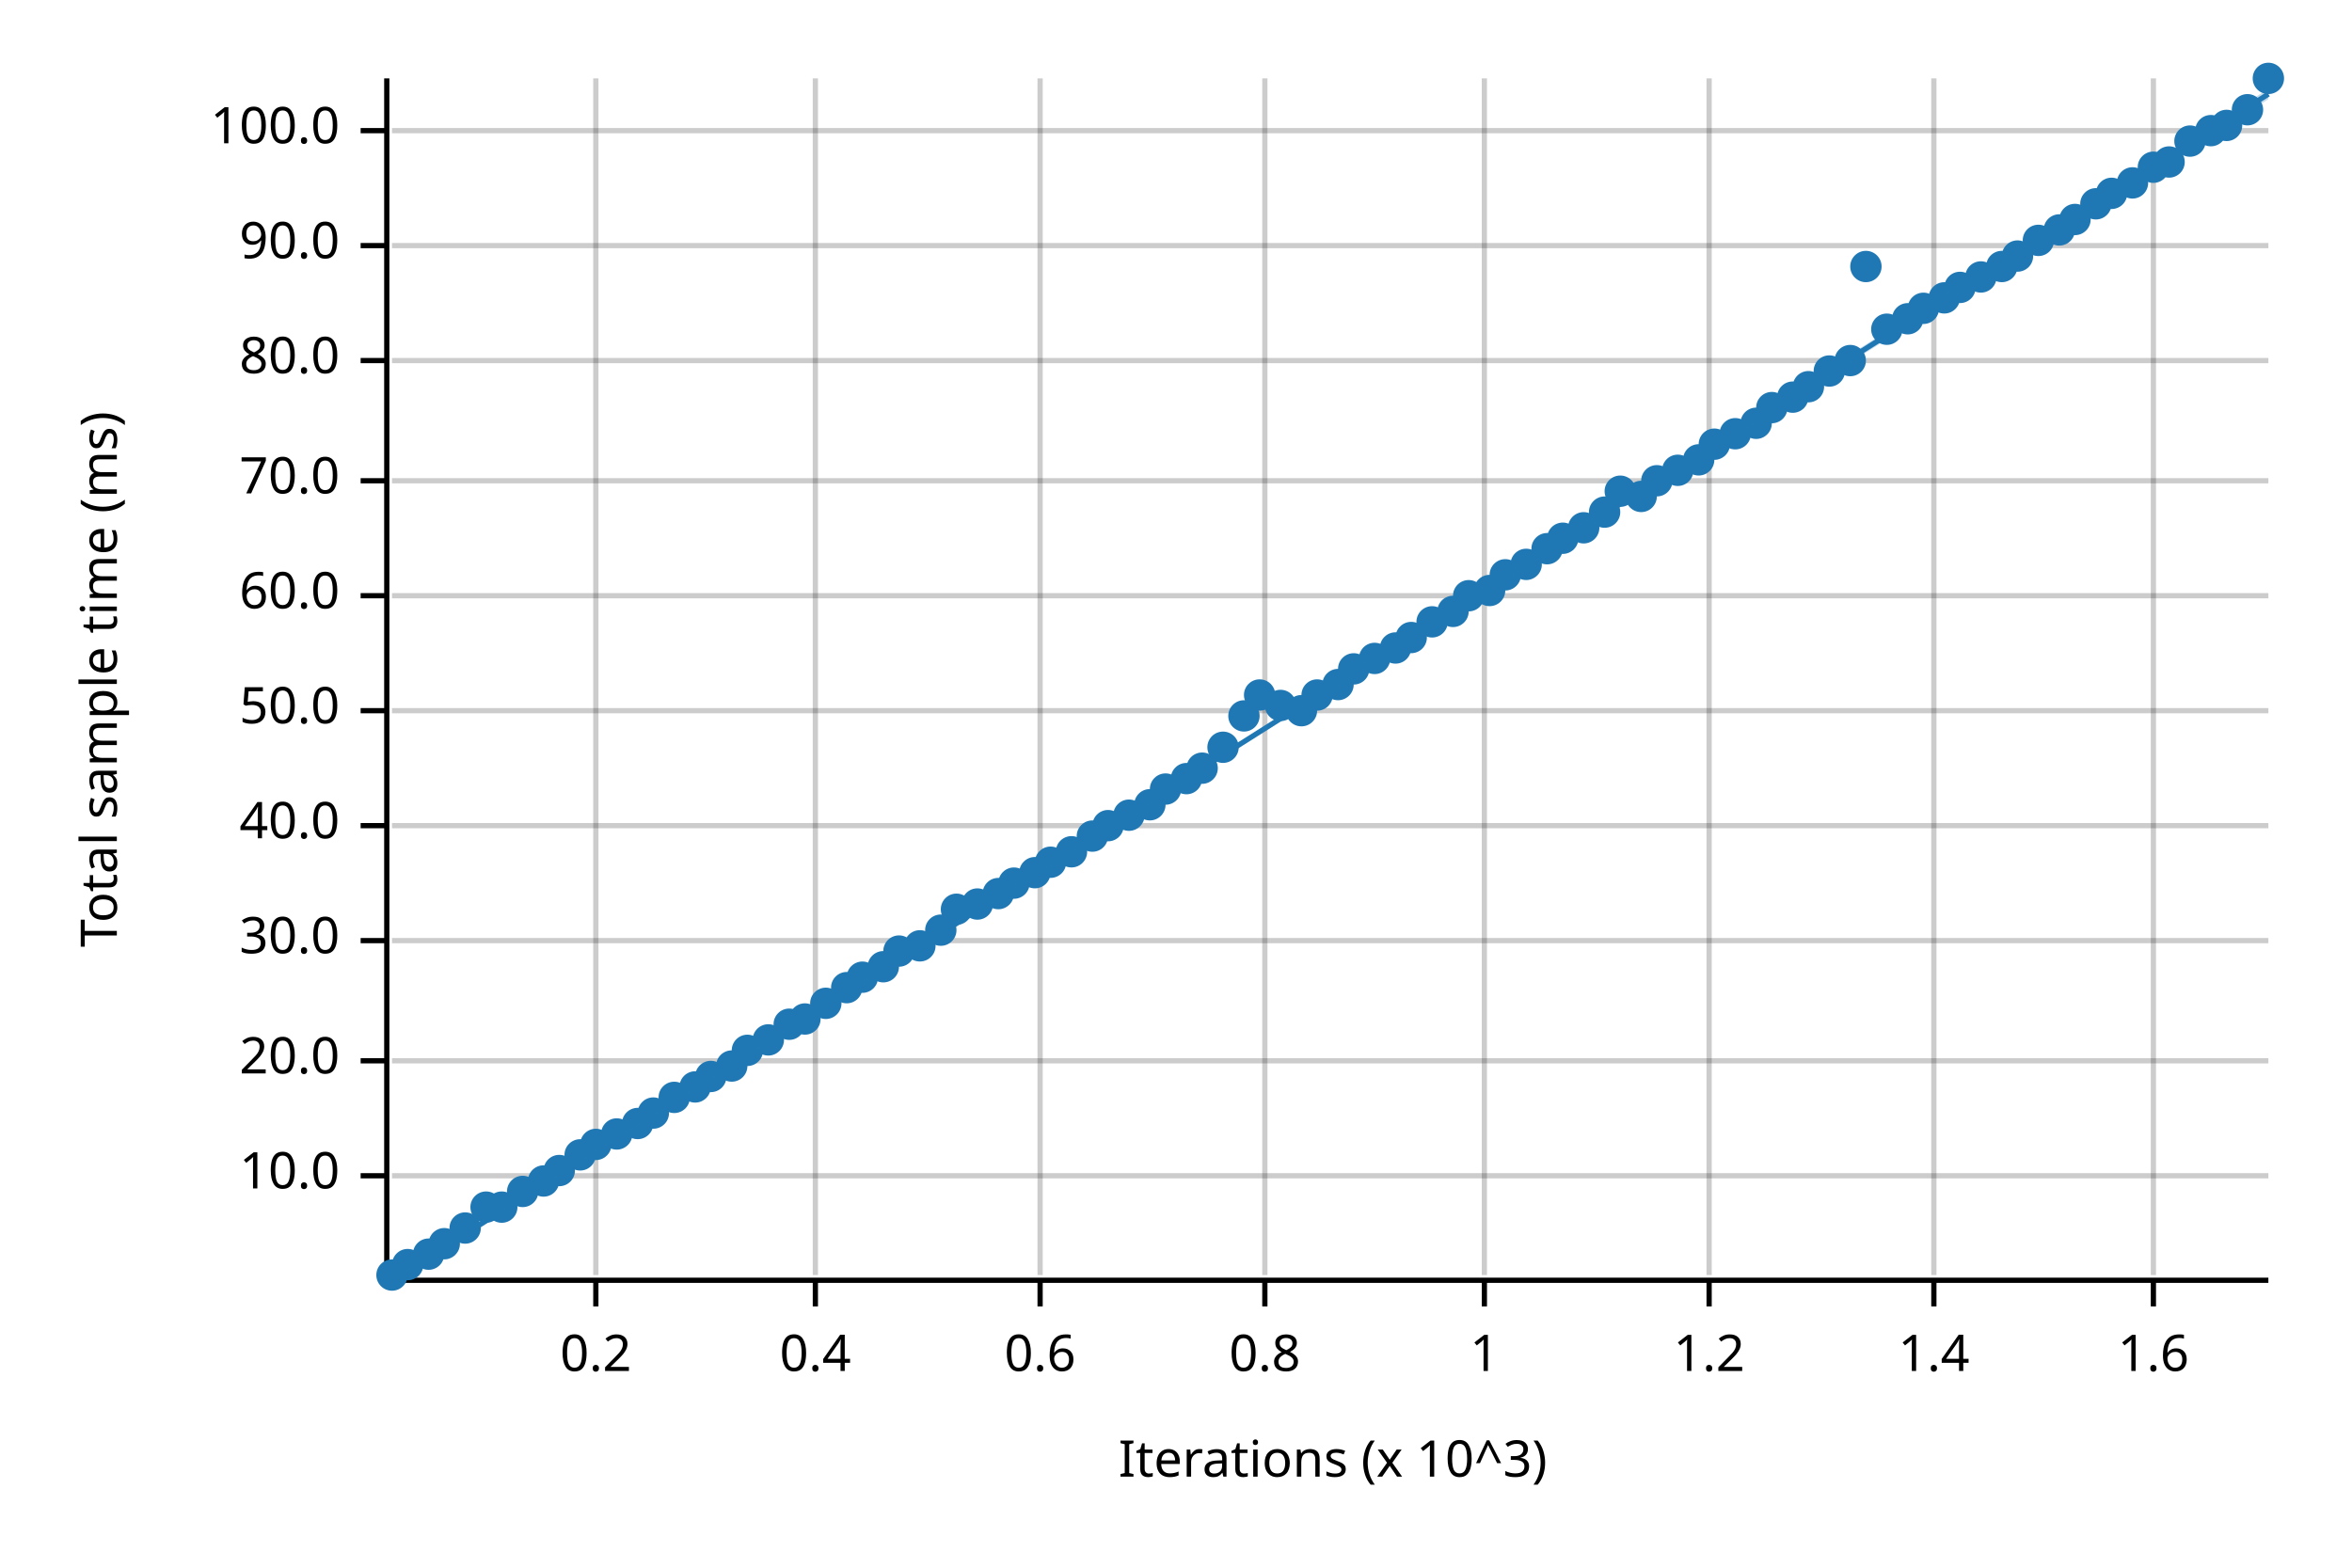
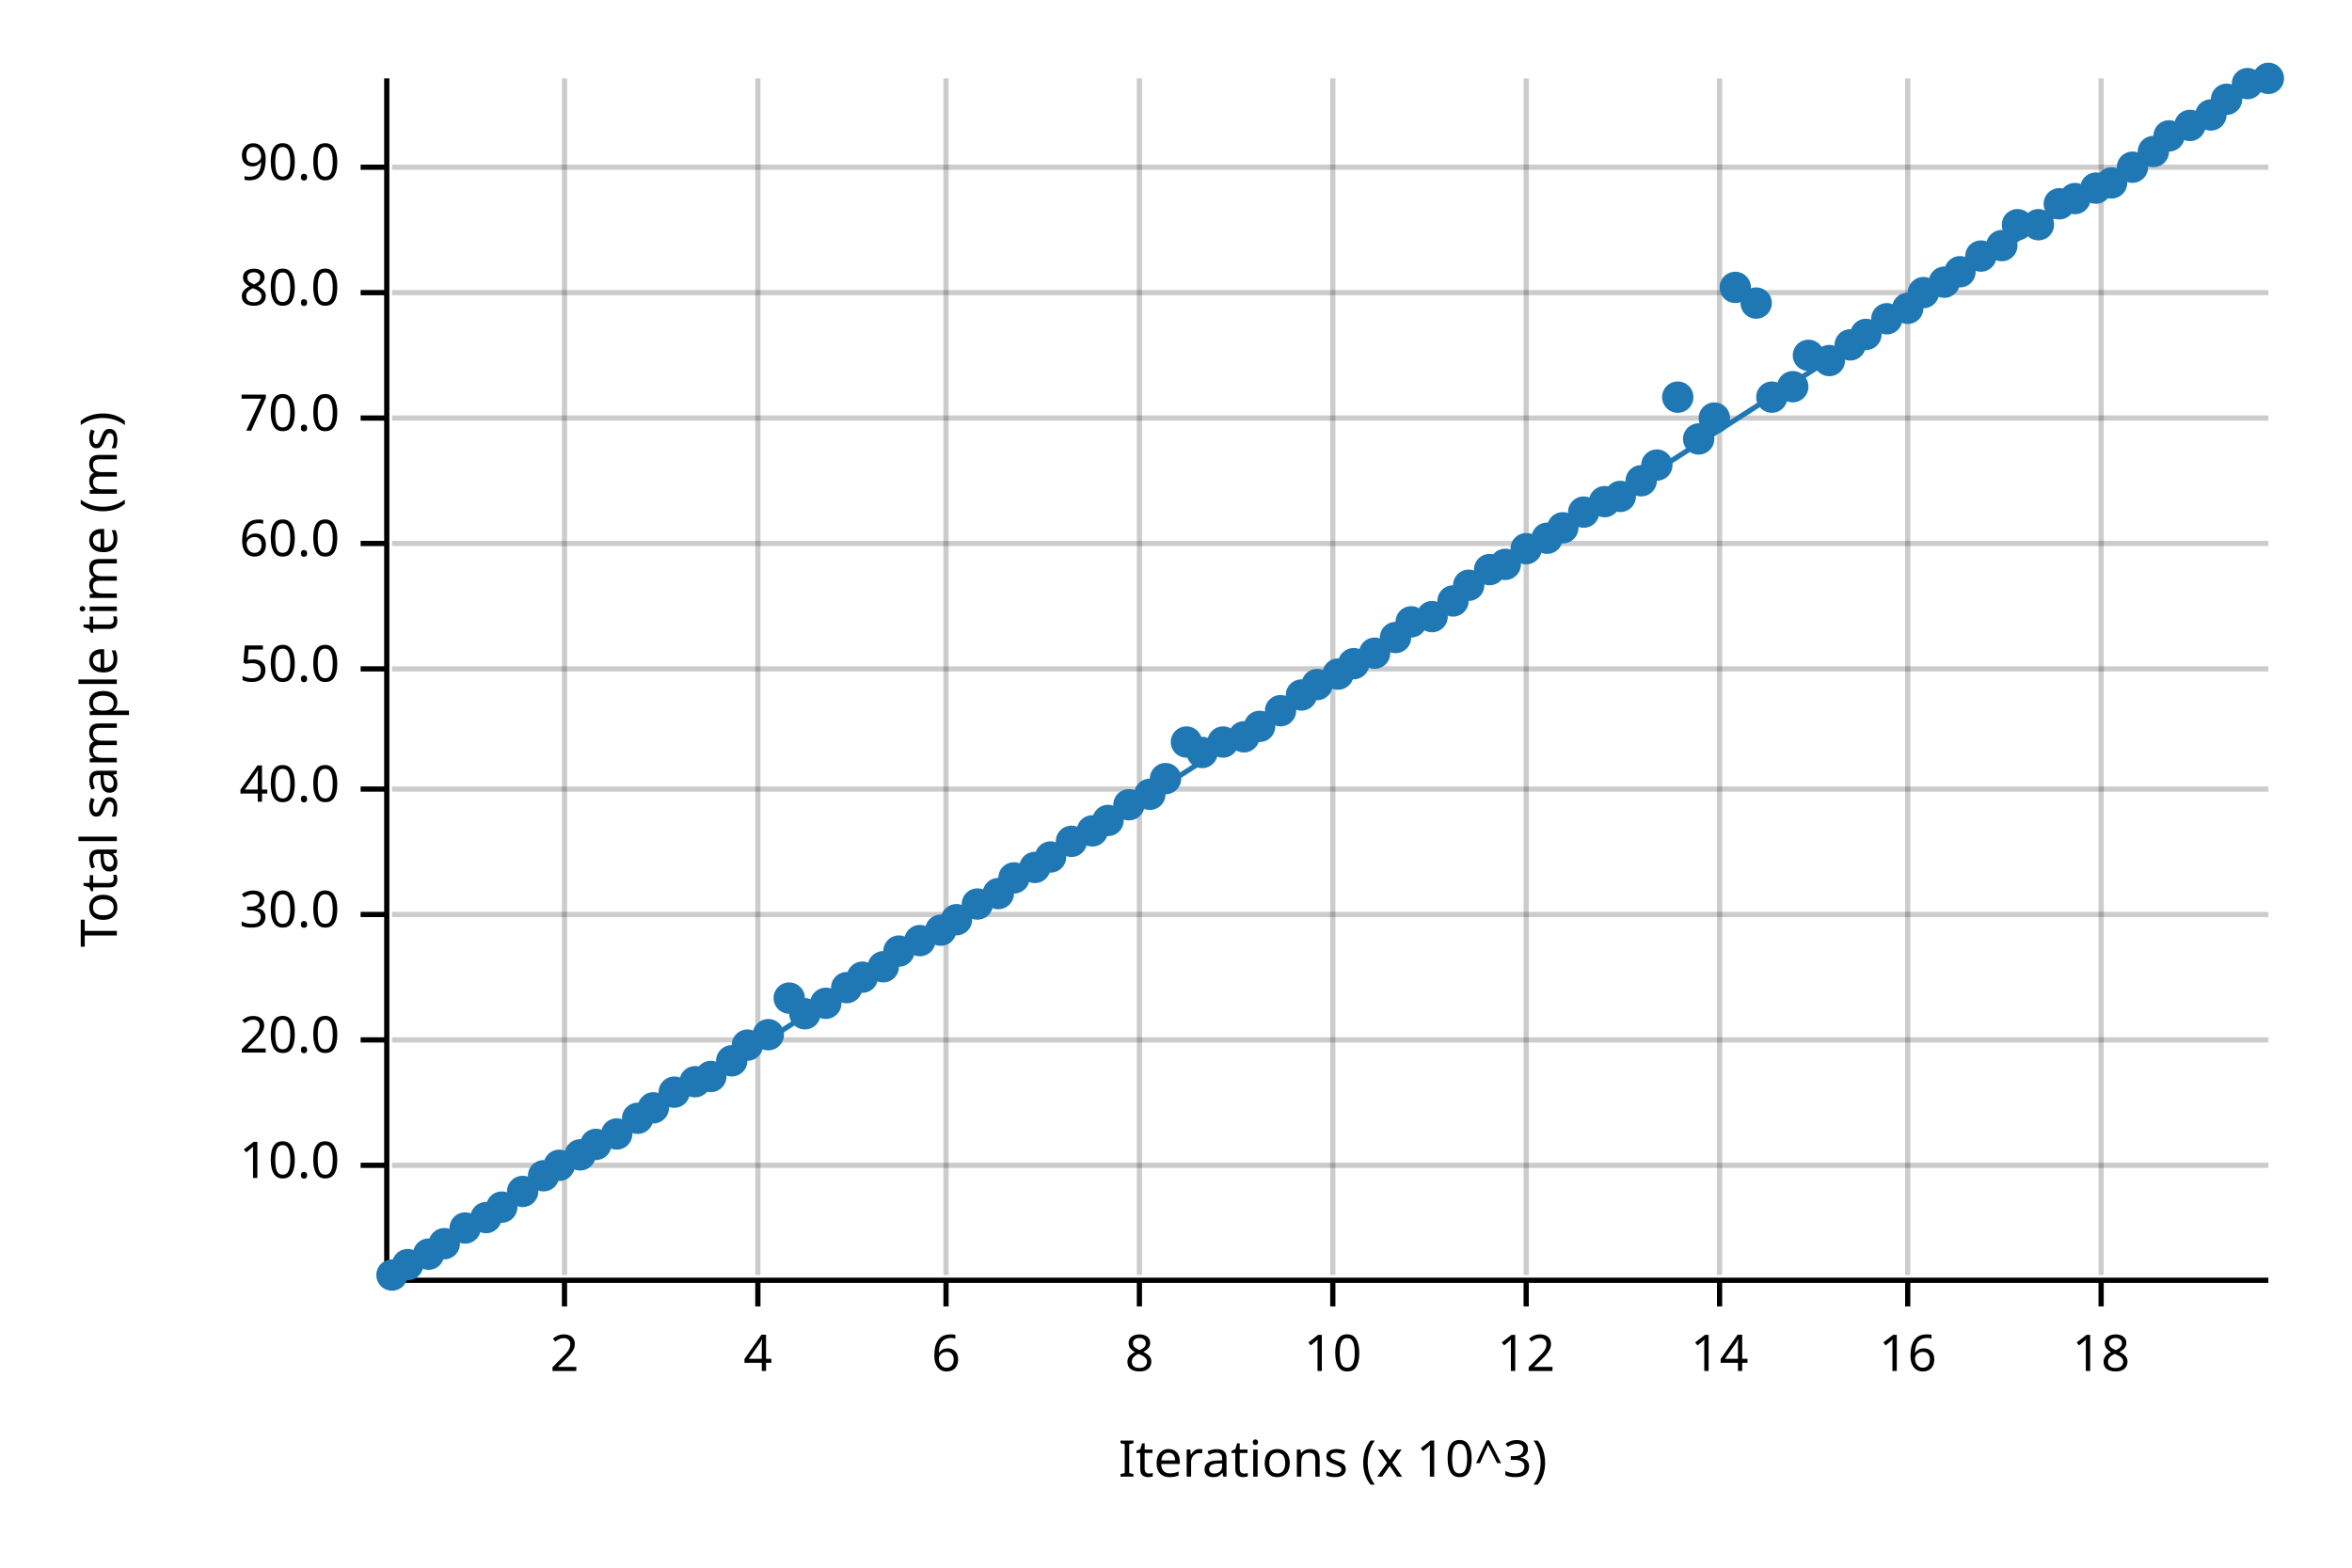
<svg xmlns="http://www.w3.org/2000/svg" width="450" height="300" viewBox="0 0 450 300">
  <text x="15" y="130" dy="0.76em" text-anchor="middle" font-family="sans-serif" font-size="9.677" opacity="1" fill="#000000" transform="rotate(270, 15, 130)">
Total sample time (ms)
</text>
  <text x="255" y="285" dy="-0.5ex" text-anchor="middle" font-family="sans-serif" font-size="9.677" opacity="1" fill="#000000">
Iterations (x 10^3)
</text>
-   <line opacity="0.2" stroke="#000000" stroke-width="1" x1="114" y1="244" x2="114" y2="15" />
-   <line opacity="0.2" stroke="#000000" stroke-width="1" x1="156" y1="244" x2="156" y2="15" />
-   <line opacity="0.2" stroke="#000000" stroke-width="1" x1="199" y1="244" x2="199" y2="15" />
-   <line opacity="0.2" stroke="#000000" stroke-width="1" x1="242" y1="244" x2="242" y2="15" />
-   <line opacity="0.2" stroke="#000000" stroke-width="1" x1="284" y1="244" x2="284" y2="15" />
-   <line opacity="0.2" stroke="#000000" stroke-width="1" x1="327" y1="244" x2="327" y2="15" />
-   <line opacity="0.2" stroke="#000000" stroke-width="1" x1="370" y1="244" x2="370" y2="15" />
-   <line opacity="0.2" stroke="#000000" stroke-width="1" x1="412" y1="244" x2="412" y2="15" />
-   <line opacity="0.2" stroke="#000000" stroke-width="1" x1="75" y1="225" x2="434" y2="225" />
-   <line opacity="0.2" stroke="#000000" stroke-width="1" x1="75" y1="203" x2="434" y2="203" />
-   <line opacity="0.2" stroke="#000000" stroke-width="1" x1="75" y1="180" x2="434" y2="180" />
-   <line opacity="0.2" stroke="#000000" stroke-width="1" x1="75" y1="158" x2="434" y2="158" />
-   <line opacity="0.2" stroke="#000000" stroke-width="1" x1="75" y1="136" x2="434" y2="136" />
-   <line opacity="0.2" stroke="#000000" stroke-width="1" x1="75" y1="114" x2="434" y2="114" />
-   <line opacity="0.2" stroke="#000000" stroke-width="1" x1="75" y1="92" x2="434" y2="92" />
-   <line opacity="0.2" stroke="#000000" stroke-width="1" x1="75" y1="69" x2="434" y2="69" />
-   <line opacity="0.2" stroke="#000000" stroke-width="1" x1="75" y1="47" x2="434" y2="47" />
-   <line opacity="0.2" stroke="#000000" stroke-width="1" x1="75" y1="25" x2="434" y2="25" />
+   <line opacity="0.2" stroke="#000000" stroke-width="1" x1="108" y1="244" x2="108" y2="15" />
+   <line opacity="0.2" stroke="#000000" stroke-width="1" x1="145" y1="244" x2="145" y2="15" />
+   <line opacity="0.2" stroke="#000000" stroke-width="1" x1="181" y1="244" x2="181" y2="15" />
+   <line opacity="0.2" stroke="#000000" stroke-width="1" x1="218" y1="244" x2="218" y2="15" />
+   <line opacity="0.2" stroke="#000000" stroke-width="1" x1="255" y1="244" x2="255" y2="15" />
+   <line opacity="0.2" stroke="#000000" stroke-width="1" x1="292" y1="244" x2="292" y2="15" />
+   <line opacity="0.2" stroke="#000000" stroke-width="1" x1="329" y1="244" x2="329" y2="15" />
+   <line opacity="0.2" stroke="#000000" stroke-width="1" x1="365" y1="244" x2="365" y2="15" />
+   <line opacity="0.2" stroke="#000000" stroke-width="1" x1="402" y1="244" x2="402" y2="15" />
+   <line opacity="0.2" stroke="#000000" stroke-width="1" x1="75" y1="223" x2="434" y2="223" />
+   <line opacity="0.2" stroke="#000000" stroke-width="1" x1="75" y1="199" x2="434" y2="199" />
+   <line opacity="0.2" stroke="#000000" stroke-width="1" x1="75" y1="175" x2="434" y2="175" />
+   <line opacity="0.2" stroke="#000000" stroke-width="1" x1="75" y1="151" x2="434" y2="151" />
+   <line opacity="0.2" stroke="#000000" stroke-width="1" x1="75" y1="128" x2="434" y2="128" />
+   <line opacity="0.2" stroke="#000000" stroke-width="1" x1="75" y1="104" x2="434" y2="104" />
+   <line opacity="0.2" stroke="#000000" stroke-width="1" x1="75" y1="80" x2="434" y2="80" />
+   <line opacity="0.2" stroke="#000000" stroke-width="1" x1="75" y1="56" x2="434" y2="56" />
+   <line opacity="0.2" stroke="#000000" stroke-width="1" x1="75" y1="32" x2="434" y2="32" />
  <polyline fill="none" opacity="1" stroke="#000000" stroke-width="1" points="74,15 74,244 " />
-   <text x="65" y="225" dy="0.5ex" text-anchor="end" font-family="sans-serif" font-size="9.677" opacity="1" fill="#000000">
+   <text x="65" y="223" dy="0.5ex" text-anchor="end" font-family="sans-serif" font-size="9.677" opacity="1" fill="#000000">
10.0
</text>
-   <polyline fill="none" opacity="1" stroke="#000000" stroke-width="1" points="69,225 74,225 " />
-   <text x="65" y="203" dy="0.5ex" text-anchor="end" font-family="sans-serif" font-size="9.677" opacity="1" fill="#000000">
+   <polyline fill="none" opacity="1" stroke="#000000" stroke-width="1" points="69,223 74,223 " />
+   <text x="65" y="199" dy="0.5ex" text-anchor="end" font-family="sans-serif" font-size="9.677" opacity="1" fill="#000000">
20.0
</text>
-   <polyline fill="none" opacity="1" stroke="#000000" stroke-width="1" points="69,203 74,203 " />
-   <text x="65" y="180" dy="0.5ex" text-anchor="end" font-family="sans-serif" font-size="9.677" opacity="1" fill="#000000">
+   <polyline fill="none" opacity="1" stroke="#000000" stroke-width="1" points="69,199 74,199 " />
+   <text x="65" y="175" dy="0.5ex" text-anchor="end" font-family="sans-serif" font-size="9.677" opacity="1" fill="#000000">
30.0
</text>
-   <polyline fill="none" opacity="1" stroke="#000000" stroke-width="1" points="69,180 74,180 " />
-   <text x="65" y="158" dy="0.5ex" text-anchor="end" font-family="sans-serif" font-size="9.677" opacity="1" fill="#000000">
+   <polyline fill="none" opacity="1" stroke="#000000" stroke-width="1" points="69,175 74,175 " />
+   <text x="65" y="151" dy="0.5ex" text-anchor="end" font-family="sans-serif" font-size="9.677" opacity="1" fill="#000000">
40.0
</text>
-   <polyline fill="none" opacity="1" stroke="#000000" stroke-width="1" points="69,158 74,158 " />
-   <text x="65" y="136" dy="0.5ex" text-anchor="end" font-family="sans-serif" font-size="9.677" opacity="1" fill="#000000">
+   <polyline fill="none" opacity="1" stroke="#000000" stroke-width="1" points="69,151 74,151 " />
+   <text x="65" y="128" dy="0.5ex" text-anchor="end" font-family="sans-serif" font-size="9.677" opacity="1" fill="#000000">
50.0
</text>
-   <polyline fill="none" opacity="1" stroke="#000000" stroke-width="1" points="69,136 74,136 " />
-   <text x="65" y="114" dy="0.5ex" text-anchor="end" font-family="sans-serif" font-size="9.677" opacity="1" fill="#000000">
+   <polyline fill="none" opacity="1" stroke="#000000" stroke-width="1" points="69,128 74,128 " />
+   <text x="65" y="104" dy="0.5ex" text-anchor="end" font-family="sans-serif" font-size="9.677" opacity="1" fill="#000000">
60.0
</text>
-   <polyline fill="none" opacity="1" stroke="#000000" stroke-width="1" points="69,114 74,114 " />
-   <text x="65" y="92" dy="0.5ex" text-anchor="end" font-family="sans-serif" font-size="9.677" opacity="1" fill="#000000">
+   <polyline fill="none" opacity="1" stroke="#000000" stroke-width="1" points="69,104 74,104 " />
+   <text x="65" y="80" dy="0.5ex" text-anchor="end" font-family="sans-serif" font-size="9.677" opacity="1" fill="#000000">
70.0
</text>
-   <polyline fill="none" opacity="1" stroke="#000000" stroke-width="1" points="69,92 74,92 " />
-   <text x="65" y="69" dy="0.5ex" text-anchor="end" font-family="sans-serif" font-size="9.677" opacity="1" fill="#000000">
+   <polyline fill="none" opacity="1" stroke="#000000" stroke-width="1" points="69,80 74,80 " />
+   <text x="65" y="56" dy="0.5ex" text-anchor="end" font-family="sans-serif" font-size="9.677" opacity="1" fill="#000000">
80.0
</text>
-   <polyline fill="none" opacity="1" stroke="#000000" stroke-width="1" points="69,69 74,69 " />
-   <text x="65" y="47" dy="0.5ex" text-anchor="end" font-family="sans-serif" font-size="9.677" opacity="1" fill="#000000">
+   <polyline fill="none" opacity="1" stroke="#000000" stroke-width="1" points="69,56 74,56 " />
+   <text x="65" y="32" dy="0.5ex" text-anchor="end" font-family="sans-serif" font-size="9.677" opacity="1" fill="#000000">
90.0
</text>
-   <polyline fill="none" opacity="1" stroke="#000000" stroke-width="1" points="69,47 74,47 " />
-   <text x="65" y="25" dy="0.5ex" text-anchor="end" font-family="sans-serif" font-size="9.677" opacity="1" fill="#000000">
- 100.0
- </text>
-   <polyline fill="none" opacity="1" stroke="#000000" stroke-width="1" points="69,25 74,25 " />
+   <polyline fill="none" opacity="1" stroke="#000000" stroke-width="1" points="69,32 74,32 " />
  <polyline fill="none" opacity="1" stroke="#000000" stroke-width="1" points="75,245 434,245 " />
-   <text x="114" y="255" dy="0.76em" text-anchor="middle" font-family="sans-serif" font-size="9.677" opacity="1" fill="#000000">
- 0.2
- </text>
-   <polyline fill="none" opacity="1" stroke="#000000" stroke-width="1" points="114,245 114,250 " />
-   <text x="156" y="255" dy="0.76em" text-anchor="middle" font-family="sans-serif" font-size="9.677" opacity="1" fill="#000000">
- 0.4
- </text>
-   <polyline fill="none" opacity="1" stroke="#000000" stroke-width="1" points="156,245 156,250 " />
-   <text x="199" y="255" dy="0.76em" text-anchor="middle" font-family="sans-serif" font-size="9.677" opacity="1" fill="#000000">
- 0.6
- </text>
-   <polyline fill="none" opacity="1" stroke="#000000" stroke-width="1" points="199,245 199,250 " />
-   <text x="242" y="255" dy="0.76em" text-anchor="middle" font-family="sans-serif" font-size="9.677" opacity="1" fill="#000000">
- 0.8
- </text>
-   <polyline fill="none" opacity="1" stroke="#000000" stroke-width="1" points="242,245 242,250 " />
-   <text x="284" y="255" dy="0.76em" text-anchor="middle" font-family="sans-serif" font-size="9.677" opacity="1" fill="#000000">
- 1
- </text>
-   <polyline fill="none" opacity="1" stroke="#000000" stroke-width="1" points="284,245 284,250 " />
-   <text x="327" y="255" dy="0.76em" text-anchor="middle" font-family="sans-serif" font-size="9.677" opacity="1" fill="#000000">
- 1.2
- </text>
-   <polyline fill="none" opacity="1" stroke="#000000" stroke-width="1" points="327,245 327,250 " />
-   <text x="370" y="255" dy="0.76em" text-anchor="middle" font-family="sans-serif" font-size="9.677" opacity="1" fill="#000000">
- 1.4
- </text>
-   <polyline fill="none" opacity="1" stroke="#000000" stroke-width="1" points="370,245 370,250 " />
-   <text x="412" y="255" dy="0.76em" text-anchor="middle" font-family="sans-serif" font-size="9.677" opacity="1" fill="#000000">
- 1.6
- </text>
-   <polyline fill="none" opacity="1" stroke="#000000" stroke-width="1" points="412,245 412,250 " />
+   <text x="108" y="255" dy="0.76em" text-anchor="middle" font-family="sans-serif" font-size="9.677" opacity="1" fill="#000000">
+ 2
+ </text>
+   <polyline fill="none" opacity="1" stroke="#000000" stroke-width="1" points="108,245 108,250 " />
+   <text x="145" y="255" dy="0.76em" text-anchor="middle" font-family="sans-serif" font-size="9.677" opacity="1" fill="#000000">
+ 4
+ </text>
+   <polyline fill="none" opacity="1" stroke="#000000" stroke-width="1" points="145,245 145,250 " />
+   <text x="181" y="255" dy="0.76em" text-anchor="middle" font-family="sans-serif" font-size="9.677" opacity="1" fill="#000000">
+ 6
+ </text>
+   <polyline fill="none" opacity="1" stroke="#000000" stroke-width="1" points="181,245 181,250 " />
+   <text x="218" y="255" dy="0.76em" text-anchor="middle" font-family="sans-serif" font-size="9.677" opacity="1" fill="#000000">
+ 8
+ </text>
+   <polyline fill="none" opacity="1" stroke="#000000" stroke-width="1" points="218,245 218,250 " />
+   <text x="255" y="255" dy="0.76em" text-anchor="middle" font-family="sans-serif" font-size="9.677" opacity="1" fill="#000000">
+ 10
+ </text>
+   <polyline fill="none" opacity="1" stroke="#000000" stroke-width="1" points="255,245 255,250 " />
+   <text x="292" y="255" dy="0.76em" text-anchor="middle" font-family="sans-serif" font-size="9.677" opacity="1" fill="#000000">
+ 12
+ </text>
+   <polyline fill="none" opacity="1" stroke="#000000" stroke-width="1" points="292,245 292,250 " />
+   <text x="329" y="255" dy="0.76em" text-anchor="middle" font-family="sans-serif" font-size="9.677" opacity="1" fill="#000000">
+ 14
+ </text>
+   <polyline fill="none" opacity="1" stroke="#000000" stroke-width="1" points="329,245 329,250 " />
+   <text x="365" y="255" dy="0.76em" text-anchor="middle" font-family="sans-serif" font-size="9.677" opacity="1" fill="#000000">
+ 16
+ </text>
+   <polyline fill="none" opacity="1" stroke="#000000" stroke-width="1" points="365,245 365,250 " />
+   <text x="402" y="255" dy="0.76em" text-anchor="middle" font-family="sans-serif" font-size="9.677" opacity="1" fill="#000000">
+ 18
+ </text>
+   <polyline fill="none" opacity="1" stroke="#000000" stroke-width="1" points="402,245 402,250 " />
  <circle cx="75" cy="244" r="3" opacity="1" fill="#1F78B4" stroke="none" stroke-width="1" />
  <circle cx="78" cy="242" r="3" opacity="1" fill="#1F78B4" stroke="none" stroke-width="1" />
  <circle cx="82" cy="240" r="3" opacity="1" fill="#1F78B4" stroke="none" stroke-width="1" />
  <circle cx="85" cy="238" r="3" opacity="1" fill="#1F78B4" stroke="none" stroke-width="1" />
  <circle cx="89" cy="235" r="3" opacity="1" fill="#1F78B4" stroke="none" stroke-width="1" />
-   <circle cx="93" cy="231" r="3" opacity="1" fill="#1F78B4" stroke="none" stroke-width="1" />
+   <circle cx="93" cy="233" r="3" opacity="1" fill="#1F78B4" stroke="none" stroke-width="1" />
  <circle cx="96" cy="231" r="3" opacity="1" fill="#1F78B4" stroke="none" stroke-width="1" />
  <circle cx="100" cy="228" r="3" opacity="1" fill="#1F78B4" stroke="none" stroke-width="1" />
-   <circle cx="104" cy="226" r="3" opacity="1" fill="#1F78B4" stroke="none" stroke-width="1" />
-   <circle cx="107" cy="224" r="3" opacity="1" fill="#1F78B4" stroke="none" stroke-width="1" />
+   <circle cx="104" cy="225" r="3" opacity="1" fill="#1F78B4" stroke="none" stroke-width="1" />
+   <circle cx="107" cy="223" r="3" opacity="1" fill="#1F78B4" stroke="none" stroke-width="1" />
  <circle cx="111" cy="221" r="3" opacity="1" fill="#1F78B4" stroke="none" stroke-width="1" />
  <circle cx="114" cy="219" r="3" opacity="1" fill="#1F78B4" stroke="none" stroke-width="1" />
  <circle cx="118" cy="217" r="3" opacity="1" fill="#1F78B4" stroke="none" stroke-width="1" />
-   <circle cx="122" cy="215" r="3" opacity="1" fill="#1F78B4" stroke="none" stroke-width="1" />
-   <circle cx="125" cy="213" r="3" opacity="1" fill="#1F78B4" stroke="none" stroke-width="1" />
-   <circle cx="129" cy="210" r="3" opacity="1" fill="#1F78B4" stroke="none" stroke-width="1" />
-   <circle cx="133" cy="208" r="3" opacity="1" fill="#1F78B4" stroke="none" stroke-width="1" />
+   <circle cx="122" cy="214" r="3" opacity="1" fill="#1F78B4" stroke="none" stroke-width="1" />
+   <circle cx="125" cy="212" r="3" opacity="1" fill="#1F78B4" stroke="none" stroke-width="1" />
+   <circle cx="129" cy="209" r="3" opacity="1" fill="#1F78B4" stroke="none" stroke-width="1" />
+   <circle cx="133" cy="207" r="3" opacity="1" fill="#1F78B4" stroke="none" stroke-width="1" />
  <circle cx="136" cy="206" r="3" opacity="1" fill="#1F78B4" stroke="none" stroke-width="1" />
-   <circle cx="140" cy="204" r="3" opacity="1" fill="#1F78B4" stroke="none" stroke-width="1" />
-   <circle cx="143" cy="201" r="3" opacity="1" fill="#1F78B4" stroke="none" stroke-width="1" />
-   <circle cx="147" cy="199" r="3" opacity="1" fill="#1F78B4" stroke="none" stroke-width="1" />
-   <circle cx="151" cy="196" r="3" opacity="1" fill="#1F78B4" stroke="none" stroke-width="1" />
-   <circle cx="154" cy="195" r="3" opacity="1" fill="#1F78B4" stroke="none" stroke-width="1" />
+   <circle cx="140" cy="203" r="3" opacity="1" fill="#1F78B4" stroke="none" stroke-width="1" />
+   <circle cx="143" cy="200" r="3" opacity="1" fill="#1F78B4" stroke="none" stroke-width="1" />
+   <circle cx="147" cy="198" r="3" opacity="1" fill="#1F78B4" stroke="none" stroke-width="1" />
+   <circle cx="151" cy="191" r="3" opacity="1" fill="#1F78B4" stroke="none" stroke-width="1" />
+   <circle cx="154" cy="194" r="3" opacity="1" fill="#1F78B4" stroke="none" stroke-width="1" />
  <circle cx="158" cy="192" r="3" opacity="1" fill="#1F78B4" stroke="none" stroke-width="1" />
  <circle cx="162" cy="189" r="3" opacity="1" fill="#1F78B4" stroke="none" stroke-width="1" />
  <circle cx="165" cy="187" r="3" opacity="1" fill="#1F78B4" stroke="none" stroke-width="1" />
  <circle cx="169" cy="185" r="3" opacity="1" fill="#1F78B4" stroke="none" stroke-width="1" />
  <circle cx="172" cy="182" r="3" opacity="1" fill="#1F78B4" stroke="none" stroke-width="1" />
-   <circle cx="176" cy="181" r="3" opacity="1" fill="#1F78B4" stroke="none" stroke-width="1" />
+   <circle cx="176" cy="180" r="3" opacity="1" fill="#1F78B4" stroke="none" stroke-width="1" />
  <circle cx="180" cy="178" r="3" opacity="1" fill="#1F78B4" stroke="none" stroke-width="1" />
-   <circle cx="183" cy="174" r="3" opacity="1" fill="#1F78B4" stroke="none" stroke-width="1" />
+   <circle cx="183" cy="176" r="3" opacity="1" fill="#1F78B4" stroke="none" stroke-width="1" />
  <circle cx="187" cy="173" r="3" opacity="1" fill="#1F78B4" stroke="none" stroke-width="1" />
  <circle cx="191" cy="171" r="3" opacity="1" fill="#1F78B4" stroke="none" stroke-width="1" />
-   <circle cx="194" cy="169" r="3" opacity="1" fill="#1F78B4" stroke="none" stroke-width="1" />
-   <circle cx="198" cy="167" r="3" opacity="1" fill="#1F78B4" stroke="none" stroke-width="1" />
-   <circle cx="201" cy="165" r="3" opacity="1" fill="#1F78B4" stroke="none" stroke-width="1" />
-   <circle cx="205" cy="163" r="3" opacity="1" fill="#1F78B4" stroke="none" stroke-width="1" />
-   <circle cx="209" cy="160" r="3" opacity="1" fill="#1F78B4" stroke="none" stroke-width="1" />
-   <circle cx="212" cy="158" r="3" opacity="1" fill="#1F78B4" stroke="none" stroke-width="1" />
-   <circle cx="216" cy="156" r="3" opacity="1" fill="#1F78B4" stroke="none" stroke-width="1" />
-   <circle cx="220" cy="154" r="3" opacity="1" fill="#1F78B4" stroke="none" stroke-width="1" />
-   <circle cx="223" cy="151" r="3" opacity="1" fill="#1F78B4" stroke="none" stroke-width="1" />
-   <circle cx="227" cy="149" r="3" opacity="1" fill="#1F78B4" stroke="none" stroke-width="1" />
-   <circle cx="230" cy="147" r="3" opacity="1" fill="#1F78B4" stroke="none" stroke-width="1" />
-   <circle cx="234" cy="143" r="3" opacity="1" fill="#1F78B4" stroke="none" stroke-width="1" />
-   <circle cx="238" cy="137" r="3" opacity="1" fill="#1F78B4" stroke="none" stroke-width="1" />
-   <circle cx="241" cy="133" r="3" opacity="1" fill="#1F78B4" stroke="none" stroke-width="1" />
-   <circle cx="245" cy="135" r="3" opacity="1" fill="#1F78B4" stroke="none" stroke-width="1" />
-   <circle cx="249" cy="136" r="3" opacity="1" fill="#1F78B4" stroke="none" stroke-width="1" />
-   <circle cx="252" cy="133" r="3" opacity="1" fill="#1F78B4" stroke="none" stroke-width="1" />
-   <circle cx="256" cy="131" r="3" opacity="1" fill="#1F78B4" stroke="none" stroke-width="1" />
-   <circle cx="259" cy="128" r="3" opacity="1" fill="#1F78B4" stroke="none" stroke-width="1" />
-   <circle cx="263" cy="126" r="3" opacity="1" fill="#1F78B4" stroke="none" stroke-width="1" />
-   <circle cx="267" cy="124" r="3" opacity="1" fill="#1F78B4" stroke="none" stroke-width="1" />
-   <circle cx="270" cy="122" r="3" opacity="1" fill="#1F78B4" stroke="none" stroke-width="1" />
-   <circle cx="274" cy="119" r="3" opacity="1" fill="#1F78B4" stroke="none" stroke-width="1" />
-   <circle cx="278" cy="117" r="3" opacity="1" fill="#1F78B4" stroke="none" stroke-width="1" />
-   <circle cx="281" cy="114" r="3" opacity="1" fill="#1F78B4" stroke="none" stroke-width="1" />
-   <circle cx="285" cy="113" r="3" opacity="1" fill="#1F78B4" stroke="none" stroke-width="1" />
-   <circle cx="288" cy="110" r="3" opacity="1" fill="#1F78B4" stroke="none" stroke-width="1" />
-   <circle cx="292" cy="108" r="3" opacity="1" fill="#1F78B4" stroke="none" stroke-width="1" />
-   <circle cx="296" cy="105" r="3" opacity="1" fill="#1F78B4" stroke="none" stroke-width="1" />
-   <circle cx="299" cy="103" r="3" opacity="1" fill="#1F78B4" stroke="none" stroke-width="1" />
-   <circle cx="303" cy="101" r="3" opacity="1" fill="#1F78B4" stroke="none" stroke-width="1" />
-   <circle cx="307" cy="98" r="3" opacity="1" fill="#1F78B4" stroke="none" stroke-width="1" />
-   <circle cx="310" cy="94" r="3" opacity="1" fill="#1F78B4" stroke="none" stroke-width="1" />
-   <circle cx="314" cy="95" r="3" opacity="1" fill="#1F78B4" stroke="none" stroke-width="1" />
-   <circle cx="317" cy="92" r="3" opacity="1" fill="#1F78B4" stroke="none" stroke-width="1" />
-   <circle cx="321" cy="90" r="3" opacity="1" fill="#1F78B4" stroke="none" stroke-width="1" />
-   <circle cx="325" cy="88" r="3" opacity="1" fill="#1F78B4" stroke="none" stroke-width="1" />
-   <circle cx="328" cy="85" r="3" opacity="1" fill="#1F78B4" stroke="none" stroke-width="1" />
-   <circle cx="332" cy="83" r="3" opacity="1" fill="#1F78B4" stroke="none" stroke-width="1" />
-   <circle cx="336" cy="81" r="3" opacity="1" fill="#1F78B4" stroke="none" stroke-width="1" />
-   <circle cx="339" cy="78" r="3" opacity="1" fill="#1F78B4" stroke="none" stroke-width="1" />
-   <circle cx="343" cy="76" r="3" opacity="1" fill="#1F78B4" stroke="none" stroke-width="1" />
-   <circle cx="346" cy="74" r="3" opacity="1" fill="#1F78B4" stroke="none" stroke-width="1" />
-   <circle cx="350" cy="71" r="3" opacity="1" fill="#1F78B4" stroke="none" stroke-width="1" />
-   <circle cx="354" cy="69" r="3" opacity="1" fill="#1F78B4" stroke="none" stroke-width="1" />
-   <circle cx="357" cy="51" r="3" opacity="1" fill="#1F78B4" stroke="none" stroke-width="1" />
-   <circle cx="361" cy="63" r="3" opacity="1" fill="#1F78B4" stroke="none" stroke-width="1" />
-   <circle cx="365" cy="61" r="3" opacity="1" fill="#1F78B4" stroke="none" stroke-width="1" />
-   <circle cx="368" cy="59" r="3" opacity="1" fill="#1F78B4" stroke="none" stroke-width="1" />
-   <circle cx="372" cy="57" r="3" opacity="1" fill="#1F78B4" stroke="none" stroke-width="1" />
-   <circle cx="375" cy="55" r="3" opacity="1" fill="#1F78B4" stroke="none" stroke-width="1" />
-   <circle cx="379" cy="53" r="3" opacity="1" fill="#1F78B4" stroke="none" stroke-width="1" />
-   <circle cx="383" cy="51" r="3" opacity="1" fill="#1F78B4" stroke="none" stroke-width="1" />
-   <circle cx="386" cy="49" r="3" opacity="1" fill="#1F78B4" stroke="none" stroke-width="1" />
-   <circle cx="390" cy="46" r="3" opacity="1" fill="#1F78B4" stroke="none" stroke-width="1" />
-   <circle cx="394" cy="44" r="3" opacity="1" fill="#1F78B4" stroke="none" stroke-width="1" />
-   <circle cx="397" cy="42" r="3" opacity="1" fill="#1F78B4" stroke="none" stroke-width="1" />
-   <circle cx="401" cy="39" r="3" opacity="1" fill="#1F78B4" stroke="none" stroke-width="1" />
-   <circle cx="404" cy="37" r="3" opacity="1" fill="#1F78B4" stroke="none" stroke-width="1" />
-   <circle cx="408" cy="35" r="3" opacity="1" fill="#1F78B4" stroke="none" stroke-width="1" />
-   <circle cx="412" cy="32" r="3" opacity="1" fill="#1F78B4" stroke="none" stroke-width="1" />
-   <circle cx="415" cy="31" r="3" opacity="1" fill="#1F78B4" stroke="none" stroke-width="1" />
-   <circle cx="419" cy="27" r="3" opacity="1" fill="#1F78B4" stroke="none" stroke-width="1" />
-   <circle cx="423" cy="25" r="3" opacity="1" fill="#1F78B4" stroke="none" stroke-width="1" />
-   <circle cx="426" cy="24" r="3" opacity="1" fill="#1F78B4" stroke="none" stroke-width="1" />
-   <circle cx="430" cy="21" r="3" opacity="1" fill="#1F78B4" stroke="none" stroke-width="1" />
+   <circle cx="194" cy="168" r="3" opacity="1" fill="#1F78B4" stroke="none" stroke-width="1" />
+   <circle cx="198" cy="166" r="3" opacity="1" fill="#1F78B4" stroke="none" stroke-width="1" />
+   <circle cx="201" cy="164" r="3" opacity="1" fill="#1F78B4" stroke="none" stroke-width="1" />
+   <circle cx="205" cy="161" r="3" opacity="1" fill="#1F78B4" stroke="none" stroke-width="1" />
+   <circle cx="209" cy="159" r="3" opacity="1" fill="#1F78B4" stroke="none" stroke-width="1" />
+   <circle cx="212" cy="157" r="3" opacity="1" fill="#1F78B4" stroke="none" stroke-width="1" />
+   <circle cx="216" cy="154" r="3" opacity="1" fill="#1F78B4" stroke="none" stroke-width="1" />
+   <circle cx="220" cy="152" r="3" opacity="1" fill="#1F78B4" stroke="none" stroke-width="1" />
+   <circle cx="223" cy="149" r="3" opacity="1" fill="#1F78B4" stroke="none" stroke-width="1" />
+   <circle cx="227" cy="142" r="3" opacity="1" fill="#1F78B4" stroke="none" stroke-width="1" />
+   <circle cx="230" cy="144" r="3" opacity="1" fill="#1F78B4" stroke="none" stroke-width="1" />
+   <circle cx="234" cy="142" r="3" opacity="1" fill="#1F78B4" stroke="none" stroke-width="1" />
+   <circle cx="238" cy="141" r="3" opacity="1" fill="#1F78B4" stroke="none" stroke-width="1" />
+   <circle cx="241" cy="139" r="3" opacity="1" fill="#1F78B4" stroke="none" stroke-width="1" />
+   <circle cx="245" cy="136" r="3" opacity="1" fill="#1F78B4" stroke="none" stroke-width="1" />
+   <circle cx="249" cy="133" r="3" opacity="1" fill="#1F78B4" stroke="none" stroke-width="1" />
+   <circle cx="252" cy="131" r="3" opacity="1" fill="#1F78B4" stroke="none" stroke-width="1" />
+   <circle cx="256" cy="129" r="3" opacity="1" fill="#1F78B4" stroke="none" stroke-width="1" />
+   <circle cx="259" cy="127" r="3" opacity="1" fill="#1F78B4" stroke="none" stroke-width="1" />
+   <circle cx="263" cy="125" r="3" opacity="1" fill="#1F78B4" stroke="none" stroke-width="1" />
+   <circle cx="267" cy="122" r="3" opacity="1" fill="#1F78B4" stroke="none" stroke-width="1" />
+   <circle cx="270" cy="119" r="3" opacity="1" fill="#1F78B4" stroke="none" stroke-width="1" />
+   <circle cx="274" cy="118" r="3" opacity="1" fill="#1F78B4" stroke="none" stroke-width="1" />
+   <circle cx="278" cy="115" r="3" opacity="1" fill="#1F78B4" stroke="none" stroke-width="1" />
+   <circle cx="281" cy="112" r="3" opacity="1" fill="#1F78B4" stroke="none" stroke-width="1" />
+   <circle cx="285" cy="109" r="3" opacity="1" fill="#1F78B4" stroke="none" stroke-width="1" />
+   <circle cx="288" cy="108" r="3" opacity="1" fill="#1F78B4" stroke="none" stroke-width="1" />
+   <circle cx="292" cy="105" r="3" opacity="1" fill="#1F78B4" stroke="none" stroke-width="1" />
+   <circle cx="296" cy="103" r="3" opacity="1" fill="#1F78B4" stroke="none" stroke-width="1" />
+   <circle cx="299" cy="101" r="3" opacity="1" fill="#1F78B4" stroke="none" stroke-width="1" />
+   <circle cx="303" cy="98" r="3" opacity="1" fill="#1F78B4" stroke="none" stroke-width="1" />
+   <circle cx="307" cy="96" r="3" opacity="1" fill="#1F78B4" stroke="none" stroke-width="1" />
+   <circle cx="310" cy="95" r="3" opacity="1" fill="#1F78B4" stroke="none" stroke-width="1" />
+   <circle cx="314" cy="92" r="3" opacity="1" fill="#1F78B4" stroke="none" stroke-width="1" />
+   <circle cx="317" cy="89" r="3" opacity="1" fill="#1F78B4" stroke="none" stroke-width="1" />
+   <circle cx="321" cy="76" r="3" opacity="1" fill="#1F78B4" stroke="none" stroke-width="1" />
+   <circle cx="325" cy="84" r="3" opacity="1" fill="#1F78B4" stroke="none" stroke-width="1" />
+   <circle cx="328" cy="80" r="3" opacity="1" fill="#1F78B4" stroke="none" stroke-width="1" />
+   <circle cx="332" cy="55" r="3" opacity="1" fill="#1F78B4" stroke="none" stroke-width="1" />
+   <circle cx="336" cy="58" r="3" opacity="1" fill="#1F78B4" stroke="none" stroke-width="1" />
+   <circle cx="339" cy="76" r="3" opacity="1" fill="#1F78B4" stroke="none" stroke-width="1" />
+   <circle cx="343" cy="74" r="3" opacity="1" fill="#1F78B4" stroke="none" stroke-width="1" />
+   <circle cx="346" cy="68" r="3" opacity="1" fill="#1F78B4" stroke="none" stroke-width="1" />
+   <circle cx="350" cy="69" r="3" opacity="1" fill="#1F78B4" stroke="none" stroke-width="1" />
+   <circle cx="354" cy="66" r="3" opacity="1" fill="#1F78B4" stroke="none" stroke-width="1" />
+   <circle cx="357" cy="64" r="3" opacity="1" fill="#1F78B4" stroke="none" stroke-width="1" />
+   <circle cx="361" cy="61" r="3" opacity="1" fill="#1F78B4" stroke="none" stroke-width="1" />
+   <circle cx="365" cy="59" r="3" opacity="1" fill="#1F78B4" stroke="none" stroke-width="1" />
+   <circle cx="368" cy="56" r="3" opacity="1" fill="#1F78B4" stroke="none" stroke-width="1" />
+   <circle cx="372" cy="54" r="3" opacity="1" fill="#1F78B4" stroke="none" stroke-width="1" />
+   <circle cx="375" cy="52" r="3" opacity="1" fill="#1F78B4" stroke="none" stroke-width="1" />
+   <circle cx="379" cy="49" r="3" opacity="1" fill="#1F78B4" stroke="none" stroke-width="1" />
+   <circle cx="383" cy="47" r="3" opacity="1" fill="#1F78B4" stroke="none" stroke-width="1" />
+   <circle cx="386" cy="43" r="3" opacity="1" fill="#1F78B4" stroke="none" stroke-width="1" />
+   <circle cx="390" cy="43" r="3" opacity="1" fill="#1F78B4" stroke="none" stroke-width="1" />
+   <circle cx="394" cy="39" r="3" opacity="1" fill="#1F78B4" stroke="none" stroke-width="1" />
+   <circle cx="397" cy="38" r="3" opacity="1" fill="#1F78B4" stroke="none" stroke-width="1" />
+   <circle cx="401" cy="36" r="3" opacity="1" fill="#1F78B4" stroke="none" stroke-width="1" />
+   <circle cx="404" cy="35" r="3" opacity="1" fill="#1F78B4" stroke="none" stroke-width="1" />
+   <circle cx="408" cy="32" r="3" opacity="1" fill="#1F78B4" stroke="none" stroke-width="1" />
+   <circle cx="412" cy="29" r="3" opacity="1" fill="#1F78B4" stroke="none" stroke-width="1" />
+   <circle cx="415" cy="26" r="3" opacity="1" fill="#1F78B4" stroke="none" stroke-width="1" />
+   <circle cx="419" cy="24" r="3" opacity="1" fill="#1F78B4" stroke="none" stroke-width="1" />
+   <circle cx="423" cy="22" r="3" opacity="1" fill="#1F78B4" stroke="none" stroke-width="1" />
+   <circle cx="426" cy="19" r="3" opacity="1" fill="#1F78B4" stroke="none" stroke-width="1" />
+   <circle cx="430" cy="16" r="3" opacity="1" fill="#1F78B4" stroke="none" stroke-width="1" />
  <circle cx="434" cy="15" r="3" opacity="1" fill="#1F78B4" stroke="none" stroke-width="1" />
-   <polyline fill="none" opacity="1" stroke="#1F78B4" stroke-width="1" points="75,245 434,18 " />
-   <polygon opacity="0.25" fill="#1F78B4" points="75,245 434,19 434,17 " />
+   <polyline fill="none" opacity="1" stroke="#1F78B4" stroke-width="1" points="75,245 434,15 " />
+   <polygon opacity="0.25" fill="#1F78B4" points="75,245 434,15 434,15 " />
</svg>
